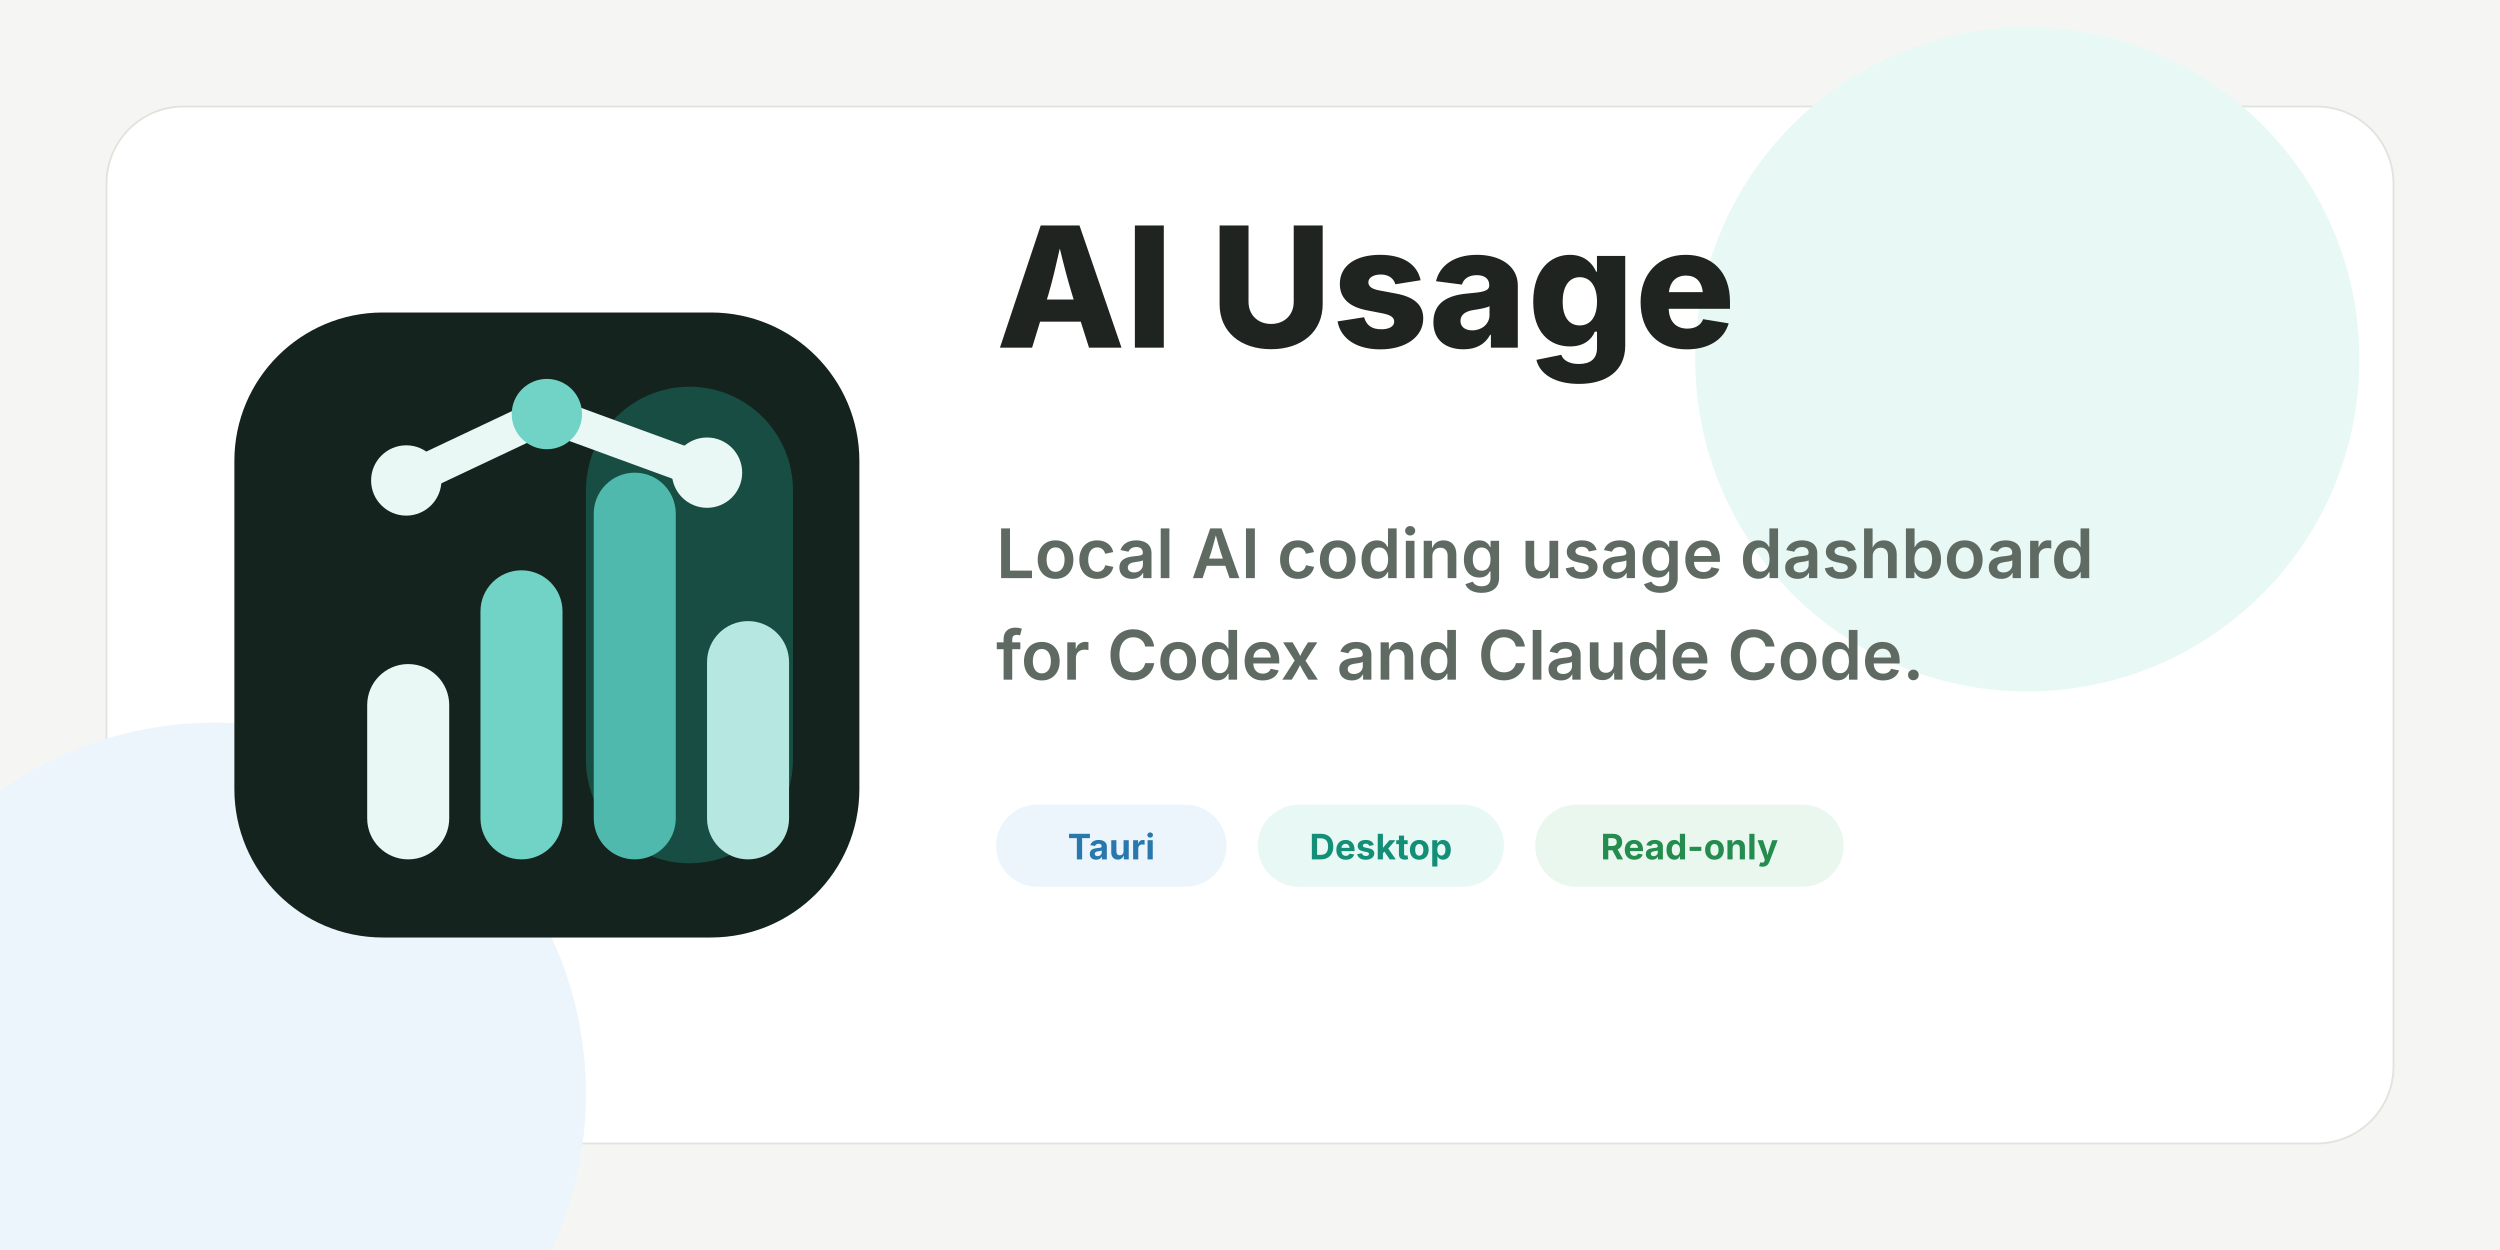
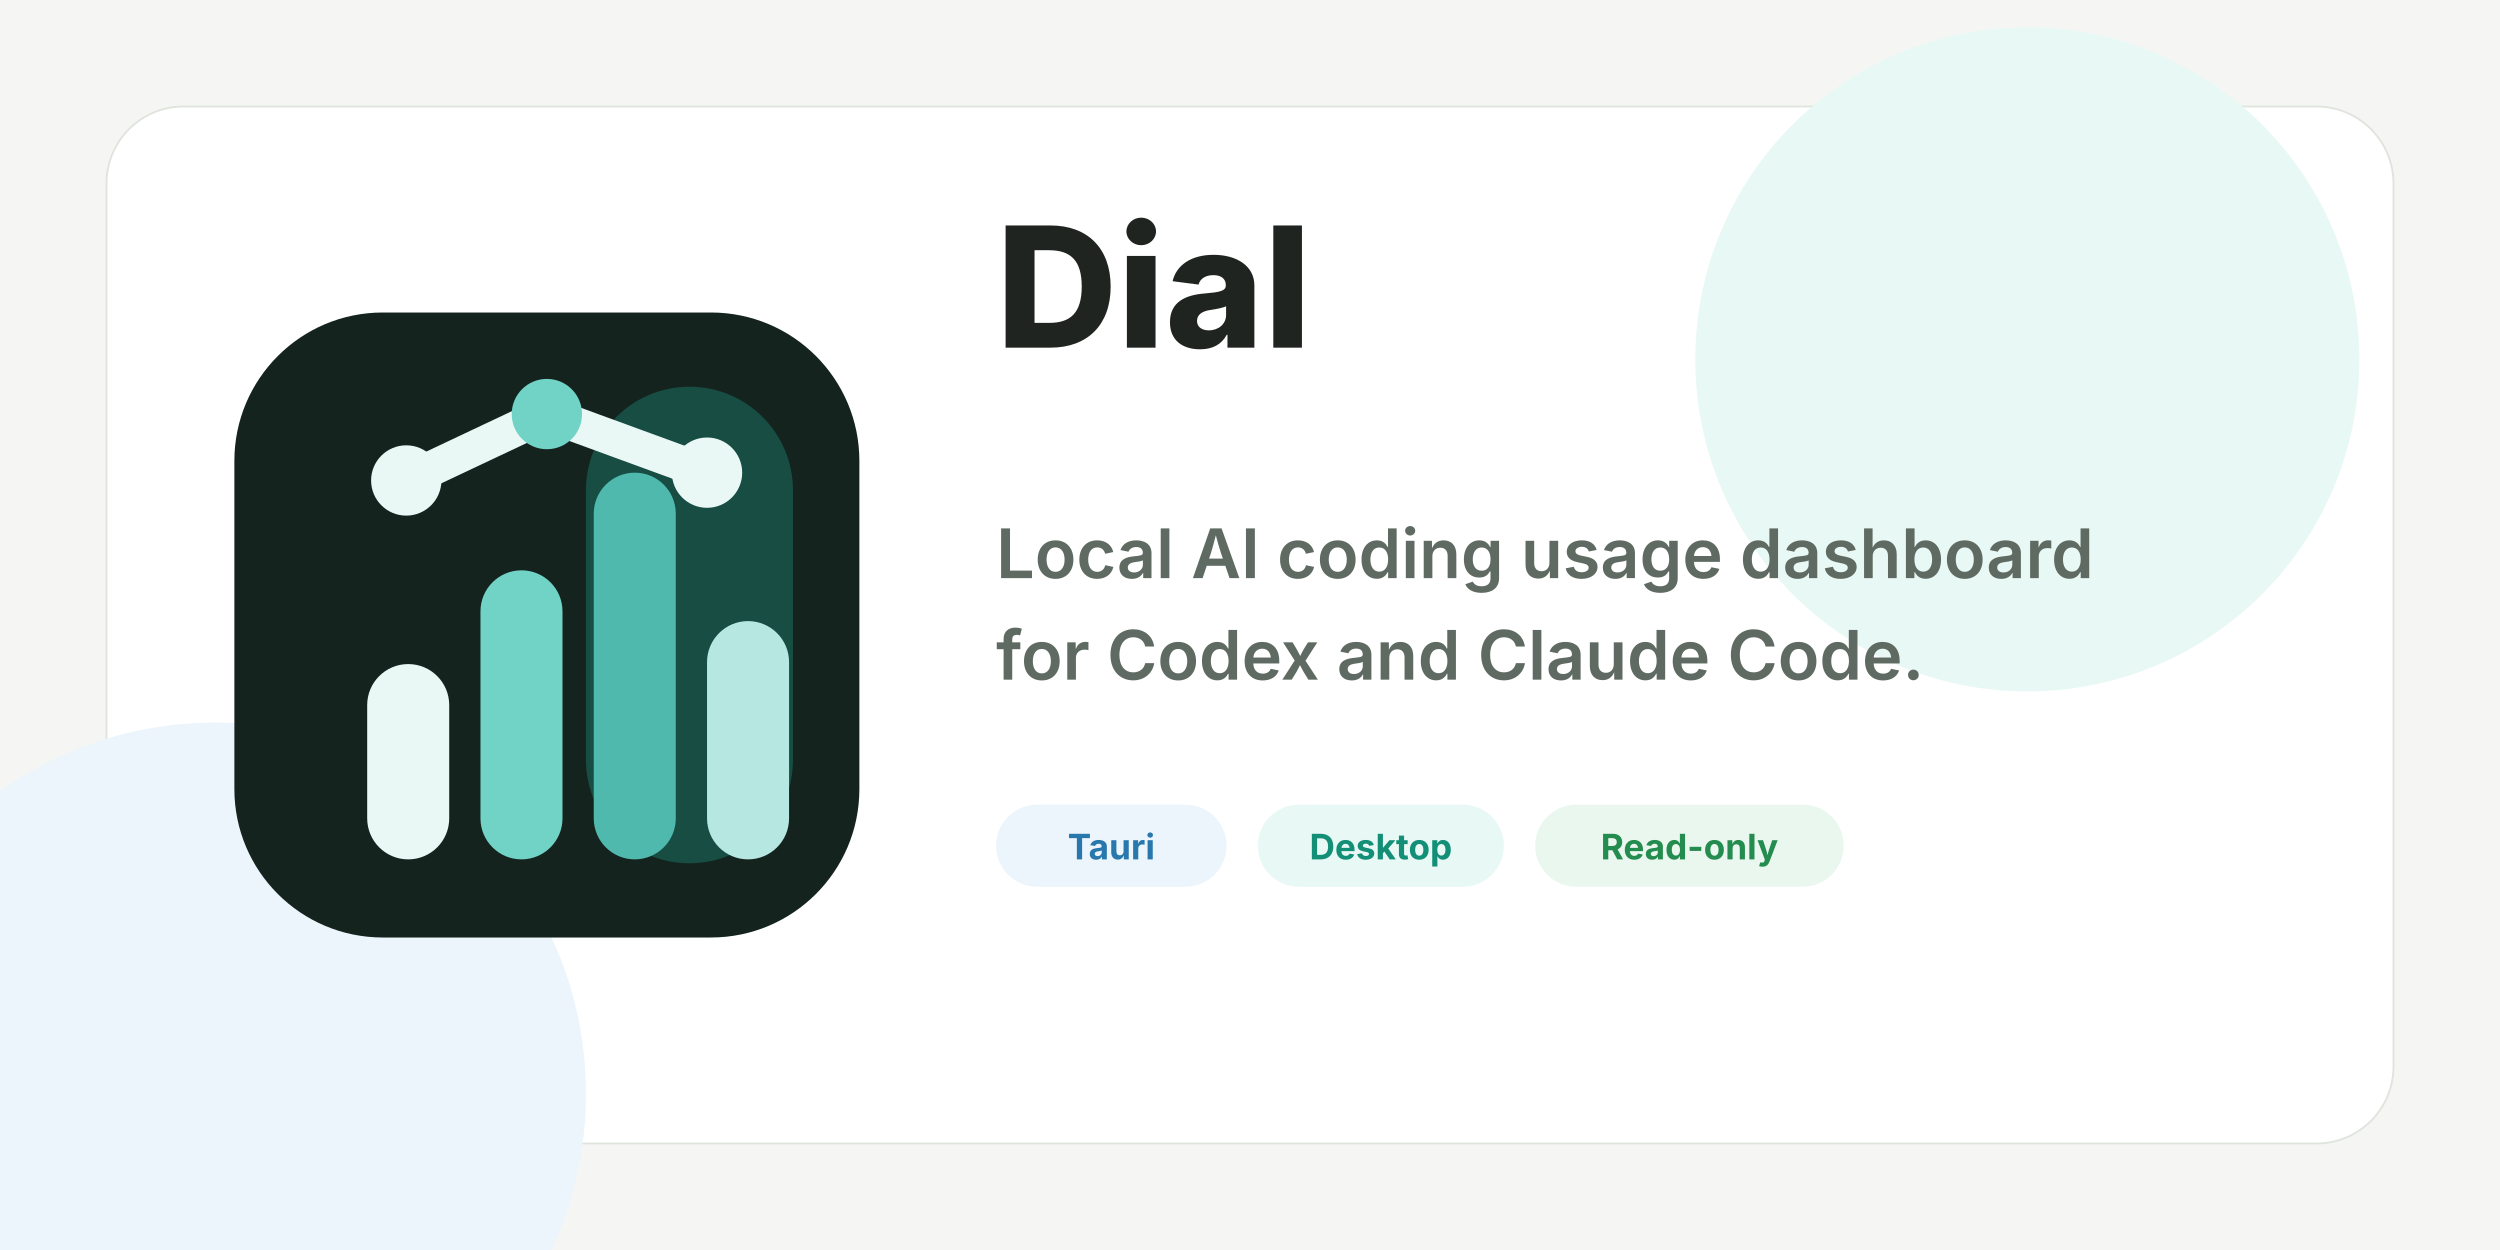
<svg xmlns="http://www.w3.org/2000/svg" width="1280" height="640" viewBox="0 0 1280 640" fill="none">
  <rect width="1280" height="640" fill="#F5F6F3" />
  <rect x="54" y="54" width="1172" height="532" rx="40" fill="#FFFFFF" />
  <rect x="54.5" y="54.5" width="1171" height="531" rx="39.5" stroke="#DFE4DC" />
  <circle cx="1038" cy="184" r="170" fill="#E8F8F5" />
  <circle cx="110" cy="560" r="190" fill="#EBF5FB" />
  <g transform="translate(120 160)">
    <rect width="320" height="320" rx="76" fill="#14231D" />
    <rect x="180" y="38" width="106" height="244" rx="53" fill="#174D42" />
    <rect x="68" y="180" width="42" height="100" rx="21" fill="#E9F7F5" />
    <rect x="126" y="132" width="42" height="148" rx="21" fill="#71D2C6" />
    <rect x="184" y="82" width="42" height="198" rx="21" fill="#4FB9AD" />
    <rect x="242" y="158" width="42" height="122" rx="21" fill="#B7E7E1" />
    <path d="M88 86L160 52L242 82" stroke="#E9F7F5" stroke-width="18" stroke-linecap="round" />
    <circle cx="88" cy="86" r="18" fill="#E9F7F5" />
    <circle cx="160" cy="52" r="18" fill="#71D2C6" />
    <circle cx="242" cy="82" r="18" fill="#E9F7F5" />
  </g>
  <g transform="translate(510 178)">
-     <text fill="#1F2420" font-family="Inter, ui-sans-serif, system-ui, -apple-system, BlinkMacSystemFont, 'Segoe UI', sans-serif" font-size="86" font-weight="760" letter-spacing="0">AI Usage</text>
+     <text fill="#1F2420" font-family="Inter, ui-sans-serif, system-ui, -apple-system, BlinkMacSystemFont, 'Segoe UI', sans-serif" font-size="86" font-weight="760" letter-spacing="0">Dial</text>
    <text y="118" fill="#5F6B62" font-family="Inter, ui-sans-serif, system-ui, -apple-system, BlinkMacSystemFont, 'Segoe UI', sans-serif" font-size="35" font-weight="560" letter-spacing="0">Local AI coding usage dashboard</text>
    <text y="170" fill="#5F6B62" font-family="Inter, ui-sans-serif, system-ui, -apple-system, BlinkMacSystemFont, 'Segoe UI', sans-serif" font-size="35" font-weight="560" letter-spacing="0">for Codex and Claude Code.</text>
    <g transform="translate(0 234)">
      <rect width="118" height="42" rx="21" fill="#EBF5FB" />
      <text x="59" y="28" text-anchor="middle" fill="#2878AD" font-family="Inter, ui-sans-serif, system-ui, -apple-system, BlinkMacSystemFont, 'Segoe UI', sans-serif" font-size="18" font-weight="720" letter-spacing="0">Tauri</text>
      <rect x="134" width="126" height="42" rx="21" fill="#E8F8F5" />
      <text x="197" y="28" text-anchor="middle" fill="#138E77" font-family="Inter, ui-sans-serif, system-ui, -apple-system, BlinkMacSystemFont, 'Segoe UI', sans-serif" font-size="18" font-weight="720" letter-spacing="0">Desktop</text>
      <rect x="276" width="158" height="42" rx="21" fill="#EAF7EF" />
      <text x="355" y="28" text-anchor="middle" fill="#248C4E" font-family="Inter, ui-sans-serif, system-ui, -apple-system, BlinkMacSystemFont, 'Segoe UI', sans-serif" font-size="18" font-weight="720" letter-spacing="0">Read-only</text>
    </g>
  </g>
</svg>
